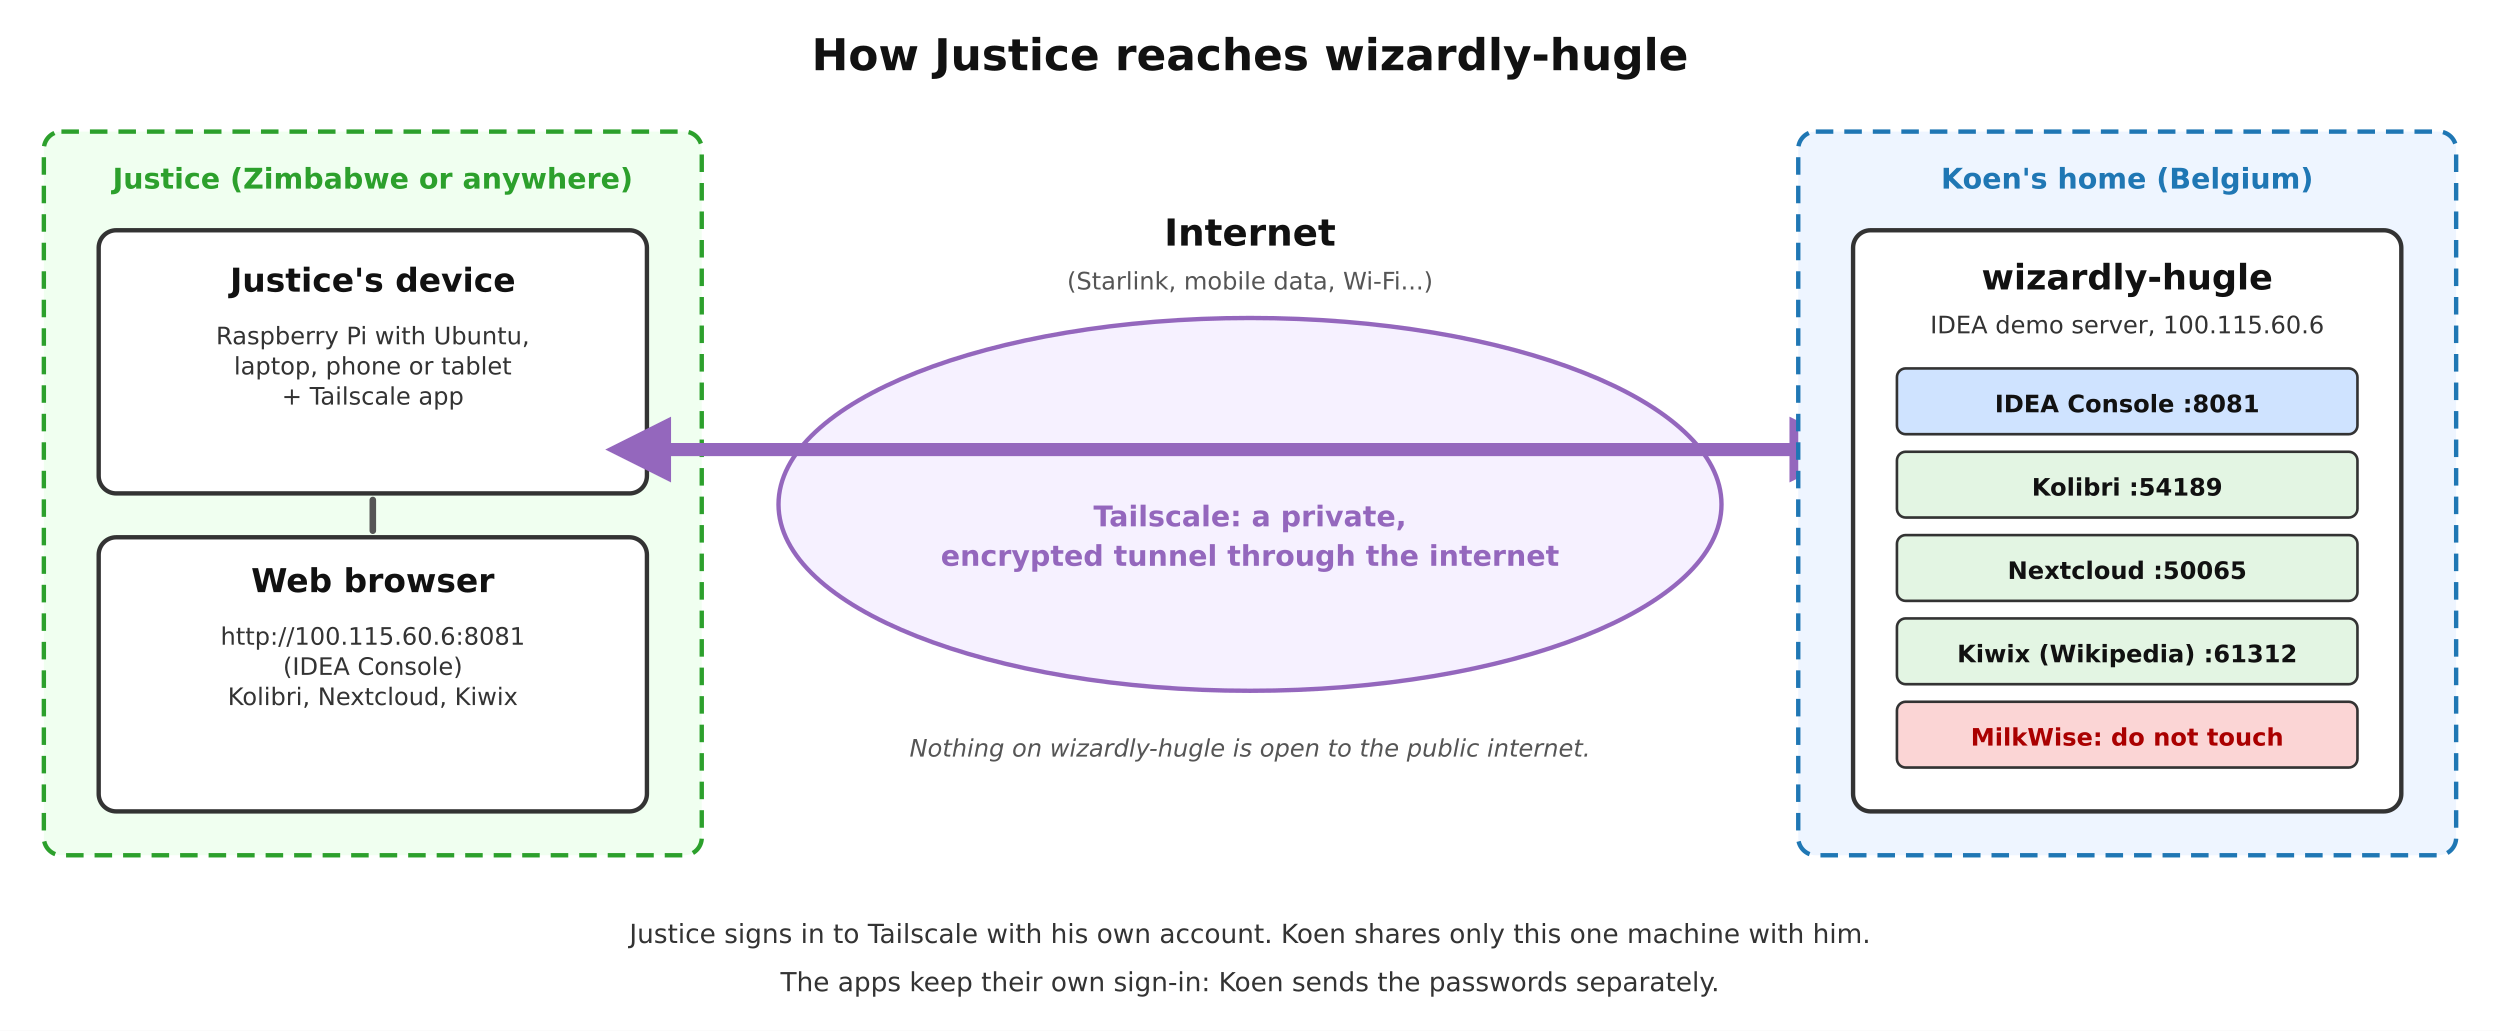
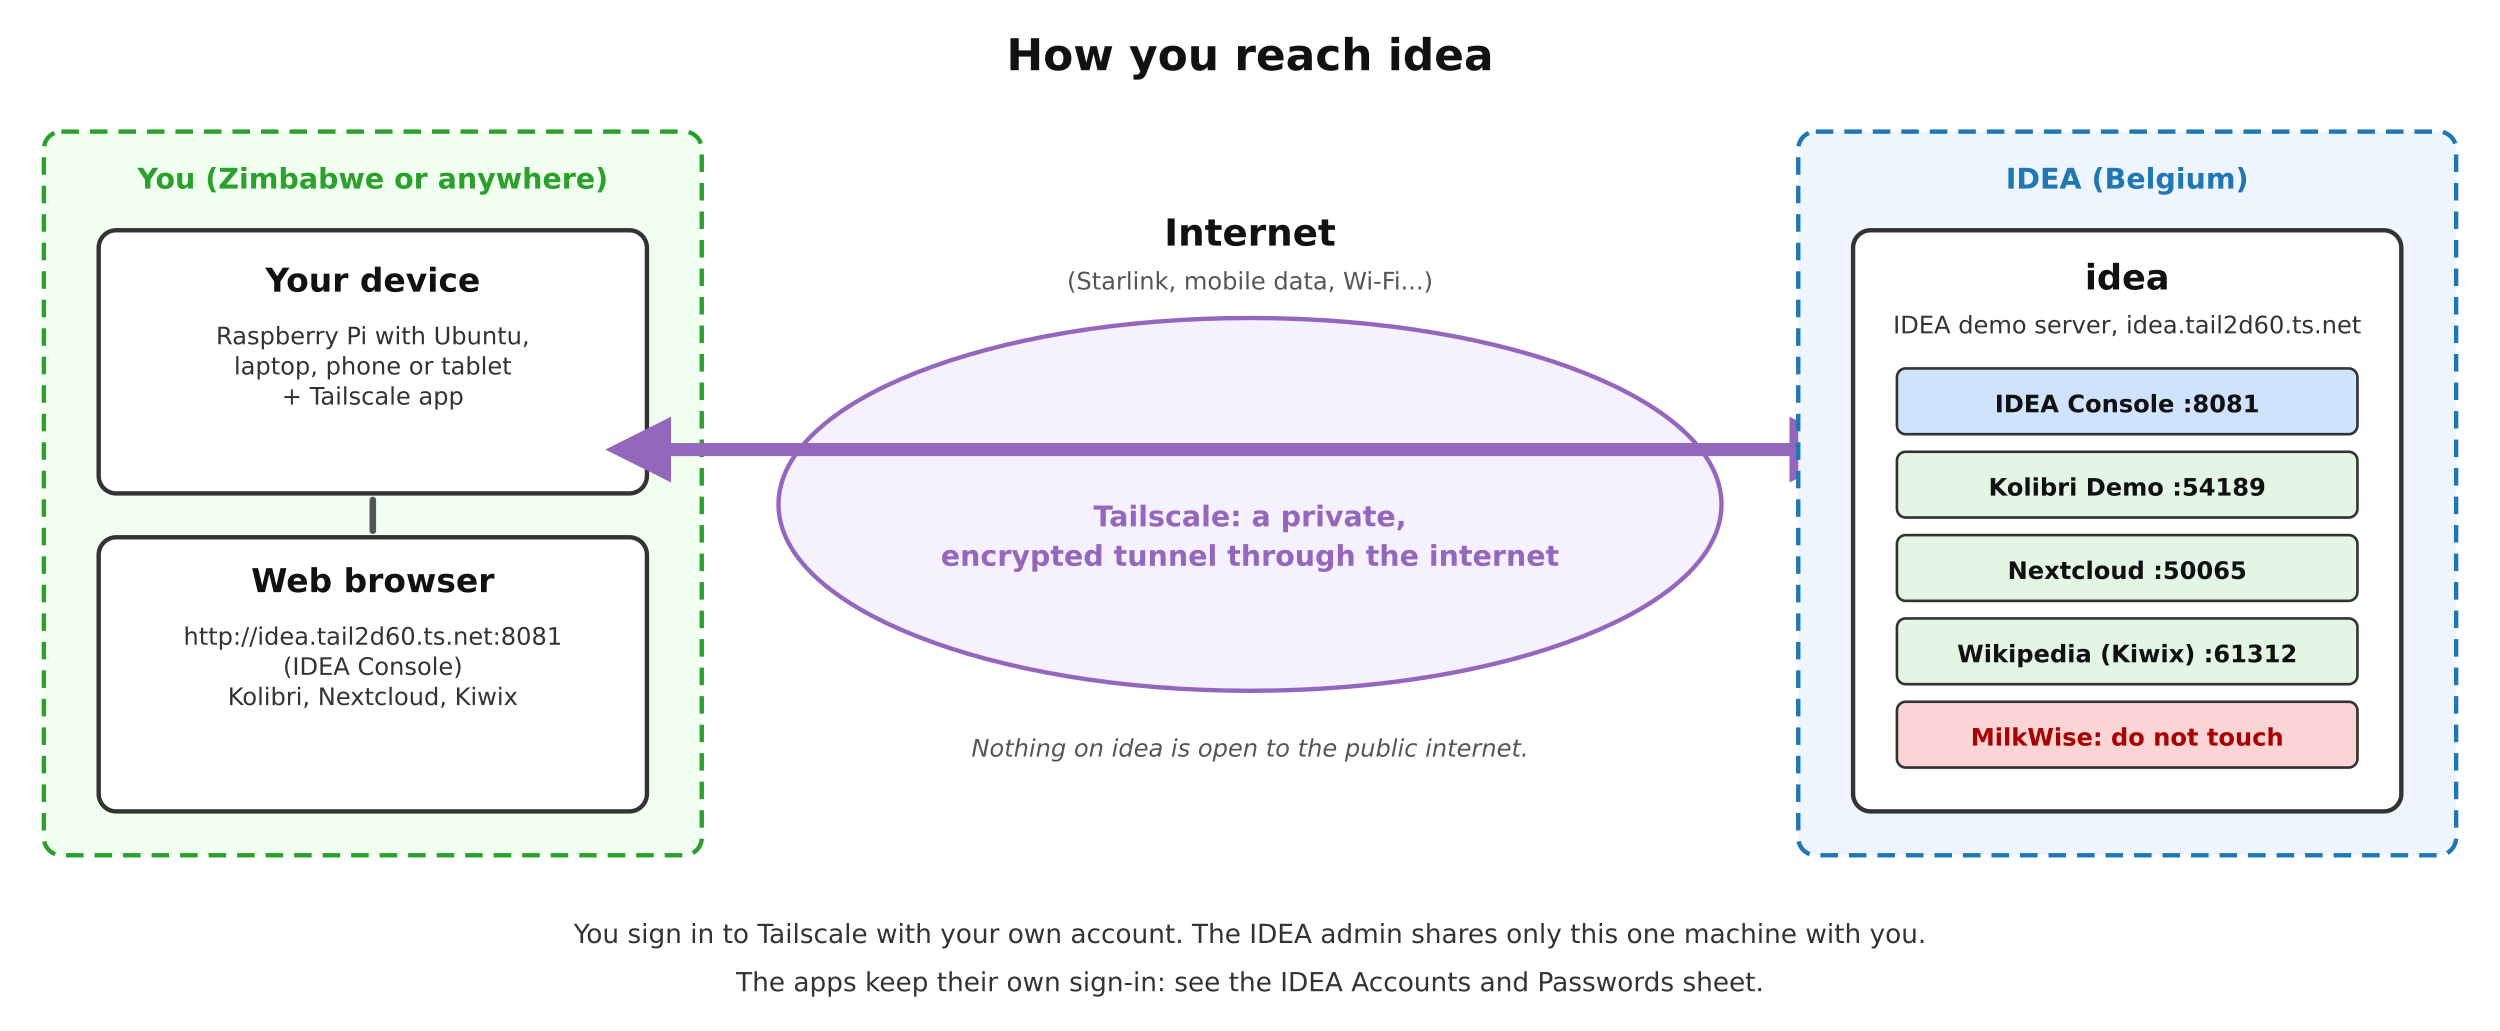
<svg xmlns="http://www.w3.org/2000/svg" width="1140" height="470" viewBox="0 0 1140 470">
  <defs>
+     <marker id="ah-555" viewBox="0 0 10 10" refX="8" refY="5" markerWidth="5" markerHeight="5" orient="auto-start-reverse">
+       <path d="M0,0 L10,5 L0,10 z" fill="#555" />
+     </marker>
+     <marker id="as-555" viewBox="0 0 10 10" refX="2" refY="5" markerWidth="5" markerHeight="5" orient="auto-start-reverse">
+       <path d="M0,0 L10,5 L0,10 z" fill="#555" />
+     </marker>
    <marker id="ah-9467bd" viewBox="0 0 10 10" refX="8" refY="5" markerWidth="5" markerHeight="5" orient="auto-start-reverse">
      <path d="M0,0 L10,5 L0,10 z" fill="#9467bd" />
    </marker>
    <marker id="as-9467bd" viewBox="0 0 10 10" refX="2" refY="5" markerWidth="5" markerHeight="5" orient="auto-start-reverse">
      <path d="M0,0 L10,5 L0,10 z" fill="#9467bd" />
    </marker>
-     <marker id="ah-555" viewBox="0 0 10 10" refX="8" refY="5" markerWidth="5" markerHeight="5" orient="auto-start-reverse">
-       <path d="M0,0 L10,5 L0,10 z" fill="#555" />
-     </marker>
-     <marker id="as-555" viewBox="0 0 10 10" refX="2" refY="5" markerWidth="5" markerHeight="5" orient="auto-start-reverse">
-       <path d="M0,0 L10,5 L0,10 z" fill="#555" />
-     </marker>
  </defs>
  <rect width="100%" height="100%" fill="#ffffff" />
-   <text x="570" y="32.0" font-family="DejaVu Sans, Arial, sans-serif" font-size="20" font-weight="bold" text-anchor="middle" fill="#111">How Justice reaches wizardly-hugle</text>
+   <text x="570" y="32.0" font-family="DejaVu Sans, Arial, sans-serif" font-size="20" font-weight="bold" text-anchor="middle" fill="#111">How you reach idea</text>
  <rect x="20" y="60" width="300" height="330" rx="8" fill="#f0fff0" stroke="#2ca02c" stroke-width="2" stroke-dasharray="8,5" />
-   <text x="170" y="86.0" font-family="DejaVu Sans, Arial, sans-serif" font-size="13" font-weight="bold" text-anchor="middle" fill="#2ca02c">Justice (Zimbabwe or anywhere)</text>
+   <text x="170" y="86.0" font-family="DejaVu Sans, Arial, sans-serif" font-size="13" font-weight="bold" text-anchor="middle" fill="#2ca02c">You (Zimbabwe or anywhere)</text>
  <rect x="45" y="105" width="250" height="120" rx="8" fill="#ffffff" stroke="#333" stroke-width="2" />
-   <text x="170.0" y="133.0" font-family="DejaVu Sans, Arial, sans-serif" font-size="15" font-weight="bold" text-anchor="middle" fill="#111">Justice's device</text>
+   <text x="170.0" y="133.0" font-family="DejaVu Sans, Arial, sans-serif" font-size="15" font-weight="bold" text-anchor="middle" fill="#111">Your device</text>
  <text x="170.0" y="157.0" font-family="DejaVu Sans, Arial, sans-serif" font-size="11" font-weight="normal" text-anchor="middle" fill="#333">Raspberry Pi with Ubuntu,</text>
  <text x="170.0" y="170.75" font-family="DejaVu Sans, Arial, sans-serif" font-size="11" font-weight="normal" text-anchor="middle" fill="#333">laptop, phone or tablet</text>
  <text x="170.0" y="184.5" font-family="DejaVu Sans, Arial, sans-serif" font-size="11" font-weight="normal" text-anchor="middle" fill="#333">+ Tailscale app</text>
  <rect x="45" y="245" width="250" height="125" rx="8" fill="#ffffff" stroke="#333" stroke-width="2" />
  <text x="170" y="270.0" font-family="DejaVu Sans, Arial, sans-serif" font-size="15" font-weight="bold" text-anchor="middle" fill="#111">Web browser</text>
-   <text x="170" y="294.0" font-family="DejaVu Sans, Arial, sans-serif" font-size="11" font-weight="normal" text-anchor="middle" fill="#333">http://100.115.60.6:8081</text>
+   <text x="170" y="294.0" font-family="DejaVu Sans, Arial, sans-serif" font-size="11" font-weight="normal" text-anchor="middle" fill="#333">http://idea.tail2d60.ts.net:8081</text>
  <text x="170" y="307.75" font-family="DejaVu Sans, Arial, sans-serif" font-size="11" font-weight="normal" text-anchor="middle" fill="#333">(IDEA Console)</text>
  <text x="170" y="321.5" font-family="DejaVu Sans, Arial, sans-serif" font-size="11" font-weight="normal" text-anchor="middle" fill="#333">Kolibri, Nextcloud, Kiwix</text>
  <polyline points="170,228 170,242" fill="none" stroke="#555" stroke-width="3" stroke-linejoin="round" stroke-linecap="round" />
  <text x="570" y="112.0" font-family="DejaVu Sans, Arial, sans-serif" font-size="17" font-weight="bold" text-anchor="middle" fill="#111">Internet</text>
  <text x="570" y="132.0" font-family="DejaVu Sans, Arial, sans-serif" font-size="11" font-weight="normal" text-anchor="middle" fill="#555">(Starlink, mobile data, Wi-Fi...)</text>
  <ellipse cx="570" cy="230" rx="215" ry="85" fill="#f6f1ff" stroke="#9467bd" stroke-width="2" />
  <polyline points="300,205 840,205" fill="none" stroke="#9467bd" stroke-width="6" stroke-linejoin="round" stroke-linecap="round" marker-end="url(#ah-9467bd)" marker-start="url(#as-9467bd)" />
  <text x="570" y="240.0" font-family="DejaVu Sans, Arial, sans-serif" font-size="13" font-weight="bold" text-anchor="middle" fill="#9467bd">Tailscale: a private,</text>
  <text x="570" y="258.0" font-family="DejaVu Sans, Arial, sans-serif" font-size="13" font-weight="bold" text-anchor="middle" fill="#9467bd">encrypted tunnel through the internet</text>
-   <text x="570" y="345.0" font-family="DejaVu Sans, Arial, sans-serif" font-size="11" font-weight="normal" text-anchor="middle" fill="#555" font-style="italic">Nothing on wizardly-hugle is open to the public internet.</text>
+   <text x="570" y="345.0" font-family="DejaVu Sans, Arial, sans-serif" font-size="11" font-weight="normal" text-anchor="middle" fill="#555" font-style="italic">Nothing on idea is open to the public internet.</text>
  <rect x="820" y="60" width="300" height="330" rx="8" fill="#eef5ff" stroke="#1f77b4" stroke-width="2" stroke-dasharray="8,5" />
-   <text x="970" y="86.0" font-family="DejaVu Sans, Arial, sans-serif" font-size="13" font-weight="bold" text-anchor="middle" fill="#1f77b4">Koen's home (Belgium)</text>
+   <text x="970" y="86.0" font-family="DejaVu Sans, Arial, sans-serif" font-size="13" font-weight="bold" text-anchor="middle" fill="#1f77b4">IDEA (Belgium)</text>
  <rect x="845" y="105" width="250" height="265" rx="8" fill="#ffffff" stroke="#333" stroke-width="2" />
-   <text x="970" y="132.0" font-family="DejaVu Sans, Arial, sans-serif" font-size="16" font-weight="bold" text-anchor="middle" fill="#111">wizardly-hugle</text>
-   <text x="970" y="152.0" font-family="DejaVu Sans, Arial, sans-serif" font-size="11" font-weight="normal" text-anchor="middle" fill="#333">IDEA demo server, 100.115.60.6</text>
+   <text x="970" y="132.0" font-family="DejaVu Sans, Arial, sans-serif" font-size="16" font-weight="bold" text-anchor="middle" fill="#111">idea</text>
+   <text x="970" y="152.0" font-family="DejaVu Sans, Arial, sans-serif" font-size="11" font-weight="normal" text-anchor="middle" fill="#333">IDEA demo server, idea.tail2d60.ts.net</text>
  <rect x="865" y="168" width="210" height="30" rx="4" fill="#cfe3ff" stroke="#333" stroke-width="1.2" />
  <text x="970" y="188.0" font-family="DejaVu Sans, Arial, sans-serif" font-size="11" font-weight="bold" text-anchor="middle" fill="#111">IDEA Console  :8081</text>
  <rect x="865" y="206" width="210" height="30" rx="4" fill="#e3f5e3" stroke="#333" stroke-width="1.2" />
-   <text x="970" y="226.0" font-family="DejaVu Sans, Arial, sans-serif" font-size="11" font-weight="bold" text-anchor="middle" fill="#111">Kolibri  :54189</text>
+   <text x="970" y="226.0" font-family="DejaVu Sans, Arial, sans-serif" font-size="11" font-weight="bold" text-anchor="middle" fill="#111">Kolibri Demo  :54189</text>
  <rect x="865" y="244" width="210" height="30" rx="4" fill="#e3f5e3" stroke="#333" stroke-width="1.2" />
  <text x="970" y="264.0" font-family="DejaVu Sans, Arial, sans-serif" font-size="11" font-weight="bold" text-anchor="middle" fill="#111">Nextcloud  :50065</text>
  <rect x="865" y="282" width="210" height="30" rx="4" fill="#e3f5e3" stroke="#333" stroke-width="1.2" />
-   <text x="970" y="302.0" font-family="DejaVu Sans, Arial, sans-serif" font-size="11" font-weight="bold" text-anchor="middle" fill="#111">Kiwix (Wikipedia)  :61312</text>
+   <text x="970" y="302.0" font-family="DejaVu Sans, Arial, sans-serif" font-size="11" font-weight="bold" text-anchor="middle" fill="#111">Wikipedia (Kiwix)  :61312</text>
  <rect x="865" y="320" width="210" height="30" rx="4" fill="#fbd5d5" stroke="#333" stroke-width="1.2" />
  <text x="970" y="340.0" font-family="DejaVu Sans, Arial, sans-serif" font-size="11" font-weight="bold" text-anchor="middle" fill="#a00">MilkWise: do not touch</text>
-   <text x="570" y="430.0" font-family="DejaVu Sans, Arial, sans-serif" font-size="12" font-weight="normal" text-anchor="middle" fill="#333">Justice signs in to Tailscale with his own account. Koen shares only this one machine with him.</text>
-   <text x="570" y="452.0" font-family="DejaVu Sans, Arial, sans-serif" font-size="12" font-weight="normal" text-anchor="middle" fill="#333">The apps keep their own sign-in: Koen sends the passwords separately.</text>
+   <text x="570" y="430.0" font-family="DejaVu Sans, Arial, sans-serif" font-size="12" font-weight="normal" text-anchor="middle" fill="#333">You sign in to Tailscale with your own account. The IDEA admin shares only this one machine with you.</text>
+   <text x="570" y="452.0" font-family="DejaVu Sans, Arial, sans-serif" font-size="12" font-weight="normal" text-anchor="middle" fill="#333">The apps keep their own sign-in: see the IDEA Accounts and Passwords sheet.</text>
</svg>
